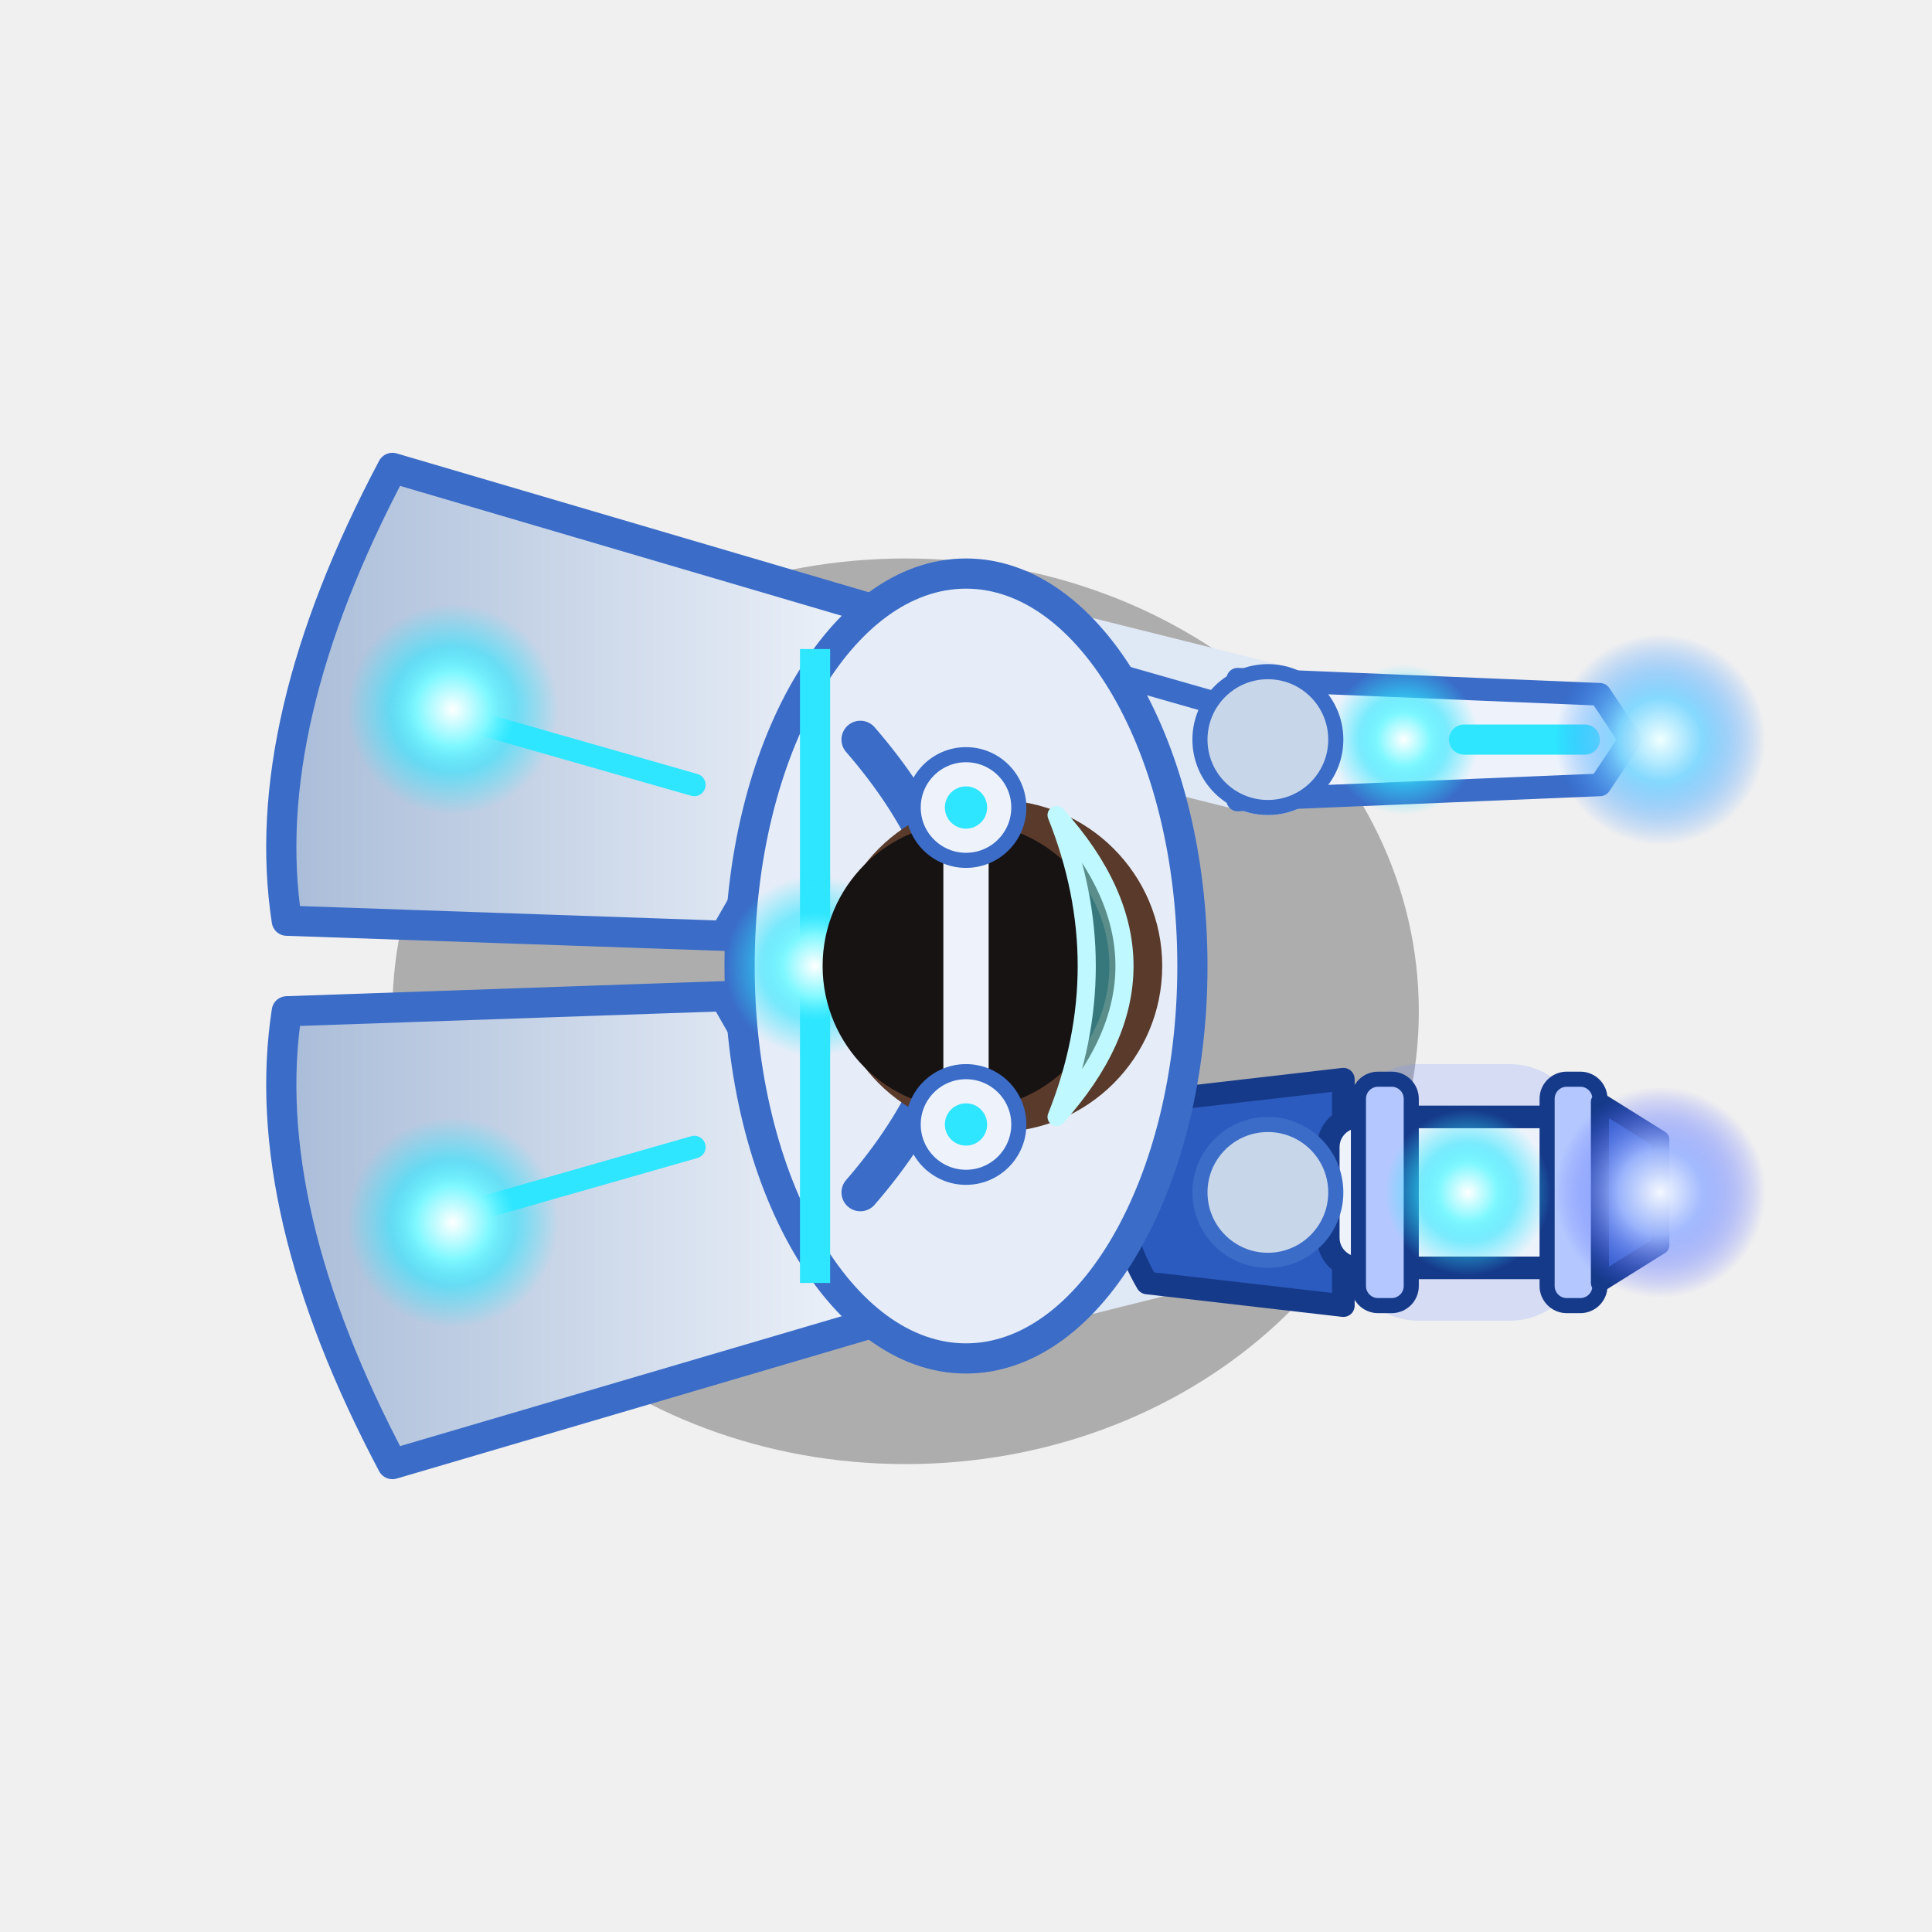
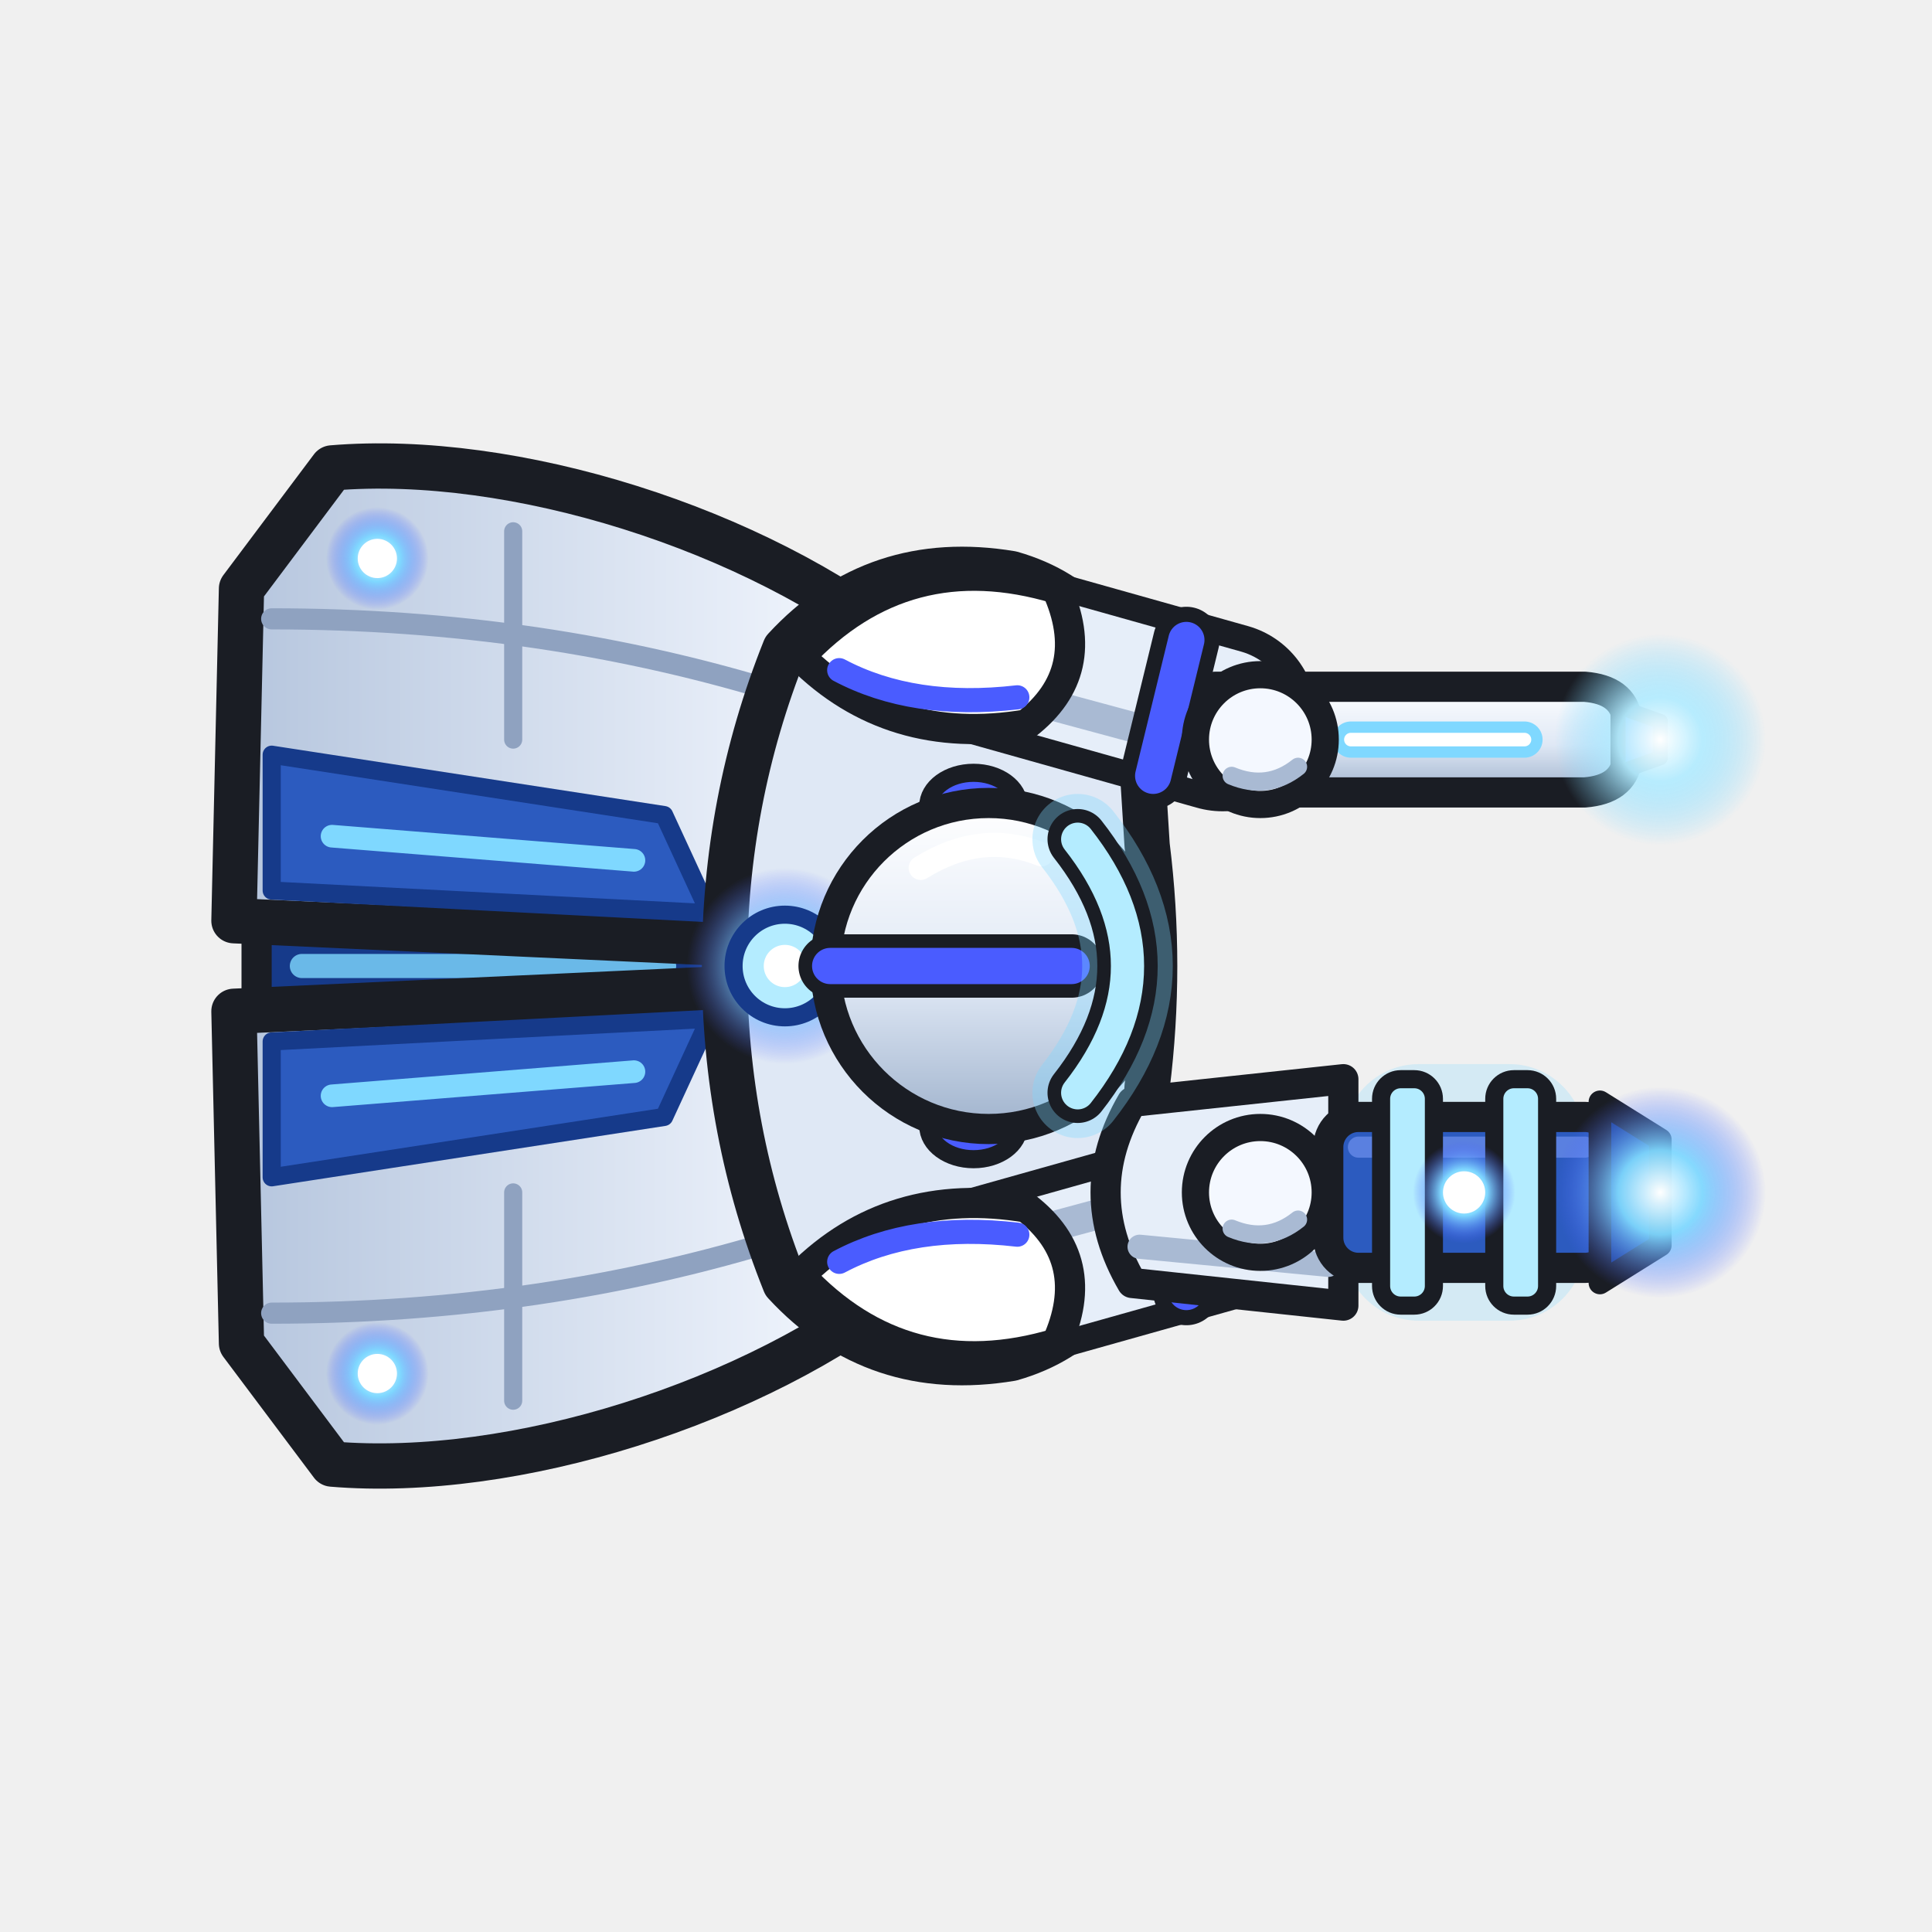
<svg xmlns="http://www.w3.org/2000/svg" width="128" height="128" viewBox="0 0 128 128">
  <defs>
    <radialGradient id="muzzle">
-       <stop offset="0" stop-color="#f0ffff" />
-       <stop offset="0.4" stop-color="#7fd8ff" stop-opacity="0.95" />
-       <stop offset="1" stop-color="#3a8cff" stop-opacity="0" />
+       <stop offset="0" stop-color="#ffffff" />
+       <stop offset="0.4" stop-color="#b4ecff" stop-opacity="0.95" />
+       <stop offset="1" stop-color="#7fd8ff" stop-opacity="0" />
    </radialGradient>
    <radialGradient id="senna_muzzle">
-       <stop offset="0" stop-color="#f4f8ff" />
-       <stop offset="0.4" stop-color="#9fb8ff" stop-opacity="0.95" />
+       <stop offset="0" stop-color="#ffffff" />
+       <stop offset="0.4" stop-color="#7fd8ff" stop-opacity="0.95" />
      <stop offset="1" stop-color="#4a5cff" stop-opacity="0" />
    </radialGradient>
-     <radialGradient id="core" cx="0.5" cy="0.5" r="0.5">
+     <radialGradient id="core">
      <stop offset="0" stop-color="#ffffff" />
-       <stop offset="0.35" stop-color="#7ff8ff" />
-       <stop offset="0.6" stop-color="#2ee6ff" stop-opacity="0.6" />
-       <stop offset="1" stop-color="#2ee6ff" stop-opacity="0" />
+       <stop offset="0.45" stop-color="#7fd8ff" />
+       <stop offset="1" stop-color="#4a5cff" stop-opacity="0" />
    </radialGradient>
-     <linearGradient id="coat" x1="0" y1="0" x2="1" y2="0">
-       <stop offset="0" stop-color="#a9bcd8" />
-       <stop offset="1" stop-color="#f2f6fc" />
+     <linearGradient id="tail" gradientUnits="userSpaceOnUse" x1="-6" y1="0" x2="-48" y2="0">
+       <stop offset="0" stop-color="#f4f8ff" />
+       <stop offset="1" stop-color="#b6c6de" />
+     </linearGradient>
+     <linearGradient id="white" x1="0" y1="0" x2="0" y2="1">
+       <stop offset="0" stop-color="#ffffff" />
+       <stop offset="0.55" stop-color="#dfe8f5" />
+       <stop offset="1" stop-color="#9fb2cc" />
    </linearGradient>
  </defs>
  <g transform="translate(64 64)">
-     <ellipse cx="-4" cy="3" rx="34" ry="30" fill="#000000" opacity="0.28" />
-     <path d="M -4 -23 L -38 -33 Q -47 -16 -45 -3 L -16 -2 Z" fill="url(#coat)" stroke="#3a6cc8" stroke-width="2" stroke-linejoin="round" />
-     <path d="M -4 23 L -38 33 Q -47 16 -45 3 L -16 2 Z" fill="url(#coat)" stroke="#3a6cc8" stroke-width="2" stroke-linejoin="round" />
-     <path d="M -18 -12 L -32 -16 M -18 12 L -32 16" stroke="#2ee6ff" stroke-width="1.5" stroke-linecap="round" />
-     <circle cx="-34" cy="-17" r="7" fill="url(#core)" />
-     <circle cx="-34" cy="17" r="7" fill="url(#core)" />
-     <path d="M 0 -20 L 20 -15" stroke="#dfe8f5" stroke-width="10" stroke-linecap="round" />
-     <path d="M 0 20 L 20 15" stroke="#dfe8f5" stroke-width="10" stroke-linecap="round" />
-     <path d="M 4 -21 L 18 -17" stroke="#3a6cc8" stroke-width="1.5" stroke-linecap="round" />
-     <path d="M 4 21 L 18 17" stroke="#3a6cc8" stroke-width="1.5" stroke-linecap="round" />
-     <path d="M 18 -19 L 42 -18 L 44 -15 L 42 -12 L 18 -11 Z" fill="#eef3fb" stroke="#3a6cc8" stroke-width="1.5" stroke-linejoin="round" />
-     <path d="M 33 -15 L 41 -15" stroke="#2ee6ff" stroke-width="2" stroke-linecap="round" />
-     <circle cx="29" cy="-15" r="5" fill="url(#core)" />
-     <rect x="25" y="6.5" width="16" height="17" rx="5" fill="#6a8cff" opacity="0.2" />
-     <path d="M 12 9 L 25 7.5 L 25 22.5 L 12 21 Q 8.5 15 12 9 Z" fill="#2c5bbf" stroke="#163a8a" stroke-width="1.5" stroke-linejoin="round" />
-     <rect x="24" y="10" width="19" height="10" rx="2" fill="#eef3fb" stroke="#163a8a" stroke-width="1.5" />
-     <rect x="26" y="7.5" width="3.5" height="15" rx="1.3" fill="#b4c8ff" stroke="#163a8a" stroke-width="1" />
-     <rect x="38.5" y="7.5" width="3.5" height="15" rx="1.3" fill="#b4c8ff" stroke="#163a8a" stroke-width="1" />
-     <circle cx="33.25" cy="15" r="5.5" fill="url(#core)" />
-     <path d="M 42 9 L 46 11.5 L 46 18.5 L 42 21 Z" fill="#2c5bbf" stroke="#163a8a" stroke-width="1.2" stroke-linejoin="round" />
-     <circle cx="20" cy="-15" r="4.5" fill="#c8d6ea" stroke="#3a6cc8" stroke-width="1" />
-     <circle cx="20" cy="15" r="4.5" fill="#c8d6ea" stroke="#3a6cc8" stroke-width="1" />
+     <path d="M -15 -2.5 L -47 -6 L -47 6 L -15 2.5 Z" fill="#163a8a" stroke="#1a1d24" stroke-width="2" stroke-linejoin="round" />
+     <path d="M -20 0 L -44 0" stroke="#7fd8ff" stroke-width="1.6" stroke-linecap="round" opacity="0.8" />
+     <path d="M -4 -21 C -14 -29 -30 -34 -42 -33 L -48 -25 L -48.5 -3 L -16 -1.5 Q -10 -10 -4 -21 Z" fill="url(#tail)" stroke="#1a1d24" stroke-width="3" stroke-linejoin="round" />
+     <path d="M -4 21 C -14 29 -30 34 -42 33 L -48 25 L -48.5 3 L -16 1.5 Q -10 10 -4 21 Z" fill="url(#tail)" stroke="#1a1d24" stroke-width="3" stroke-linejoin="round" />
+     <path d="M -17 -3.5 L -46 -5 L -46 -14 L -20 -10 Z" fill="#2c5bbf" stroke="#163a8a" stroke-width="1.2" stroke-linejoin="round" />
+     <path d="M -17 3.5 L -46 5 L -46 14 L -20 10 Z" fill="#2c5bbf" stroke="#163a8a" stroke-width="1.2" stroke-linejoin="round" />
+     <path d="M -22 -7 L -42 -8.6 M -22 7 L -42 8.6" stroke="#7fd8ff" stroke-width="1.5" stroke-linecap="round" />
+     <path d="M -12 -18 Q -28 -23 -46 -23 M -12 18 Q -28 23 -46 23" fill="none" stroke="#8fa2c0" stroke-width="1.4" stroke-linecap="round" />
+     <path d="M -30 -15 L -30 -28.8 M -30 15 L -30 28.8" stroke="#8fa2c0" stroke-width="1.2" stroke-linecap="round" />
+     <circle cx="-39" cy="-27" r="3.4" fill="url(#core)" />
+     <circle cx="-39" cy="27" r="3.4" fill="url(#core)" />
+     <circle cx="-39" cy="-27" r="1.3" fill="#ffffff" />
+     <circle cx="-39" cy="27" r="1.3" fill="#ffffff" />
+     <path d="M -12 -21 Q -6 -27.5 3 -26 Q 10 -24 11.5 -16 L 12 -8 Q 13 0 12 8 L 11.5 16 Q 10 24 3 26 Q -6 27.5 -12 21 Q -16 11 -16 0 Q -16 -11 -12 -21 Z" fill="#dfe8f5" stroke="#1a1d24" stroke-width="3" stroke-linejoin="round" />
+     <path d="M 1 -21 L 17 -16.5" stroke="#1a1d24" stroke-width="12.5" stroke-linecap="round" />
+     <path d="M 1 -21 L 17 -16.5" stroke="#e6eef9" stroke-width="9" stroke-linecap="round" />
+     <path d="M 1 21 L 17 16.5" stroke="#1a1d24" stroke-width="12.5" stroke-linecap="round" />
+     <path d="M 1 21 L 17 16.5" stroke="#e6eef9" stroke-width="9" stroke-linecap="round" />
+     <path d="M 3 -18 L 13 -15.3 M 3 18 L 13 15.3" stroke="#a9bad3" stroke-width="2" stroke-linecap="round" />
+     <path d="M 14.6 -21.6 L 12.4 -12.6 M 14.6 21.6 L 12.4 12.6" stroke="#1a1d24" stroke-width="4.4" stroke-linecap="round" />
+     <path d="M 14.6 -21.6 L 12.4 -12.6 M 14.6 21.6 L 12.4 12.6" stroke="#4a5cff" stroke-width="2.4" stroke-linecap="round" />
+     <path d="M -11 -20.5 Q -4 -28 6 -25 Q 8.5 -19.5 4 -16 Q -5 -14.5 -11 -20.5 Z" fill="#ffffff" stroke="#1a1d24" stroke-width="2" stroke-linejoin="round" />
+     <path d="M -11 20.5 Q -4 28 6 25 Q 8.5 19.5 4 16 Q -5 14.5 -11 20.5 Z" fill="#ffffff" stroke="#1a1d24" stroke-width="2" stroke-linejoin="round" />
+     <path d="M -8.4 -19.6 Q -3.5 -17 3.4 -17.8 M -8.4 19.6 Q -3.5 17 3.4 17.8" fill="none" stroke="#4a5cff" stroke-width="1.6" stroke-linecap="round" />
+     <circle cx="-12" cy="0" r="6.5" fill="url(#core)" opacity="0.8" />
+     <circle cx="-12" cy="0" r="3.4" fill="#b4ecff" stroke="#163a8a" stroke-width="1.2" />
+     <circle cx="-12" cy="0" r="1.4" fill="#ffffff" />
+     <path d="M 16.5 -18.5 L 41 -18.5 Q 43.5 -18.3 43.8 -16.4 L 43.8 -13.6 Q 43.5 -11.7 41 -11.5 L 16.5 -11.5 Q 14.8 -15 16.5 -18.5 Z" fill="url(#white)" stroke="#1a1d24" stroke-width="2" stroke-linejoin="round" />
+     <path d="M 22 -18.5 L 22 -11.5" stroke="#4a5cff" stroke-width="2" />
+     <path d="M 25.5 -15 L 37 -15" stroke="#7fd8ff" stroke-width="2.4" stroke-linecap="round" />
+     <path d="M 25.5 -15 L 37 -15" stroke="#ffffff" stroke-width="0.9" stroke-linecap="round" />
+     <path d="M 43.2 -17.2 L 46 -16.2 L 46 -13.8 L 43.2 -12.8 Z" fill="#4a5cff" stroke="#1a1d24" stroke-width="1" stroke-linejoin="round" />
+     <rect x="25" y="6.5" width="16" height="17" rx="5" fill="#7fd8ff" opacity="0.25" />
+     <path d="M 11 9 L 25 7.5 L 25 22.5 L 11 21 Q 7.5 15 11 9 Z" fill="#e6eef9" stroke="#1a1d24" stroke-width="2" stroke-linejoin="round" />
+     <path d="M 11.5 18.6 L 24 19.8" stroke="#a9bad3" stroke-width="1.6" stroke-linecap="round" />
+     <rect x="24" y="10" width="19" height="10" rx="2" fill="#2c5bbf" stroke="#1a1d24" stroke-width="2" />
+     <path d="M 26 12 L 41 12" stroke="#5a80e0" stroke-width="1.4" stroke-linecap="round" />
+     <rect x="27.5" y="7.5" width="3.5" height="15" rx="1.3" fill="#b4ecff" stroke="#1a1d24" stroke-width="1.2" />
+     <rect x="35" y="7.5" width="3.5" height="15" rx="1.3" fill="#b4ecff" stroke="#1a1d24" stroke-width="1.2" />
+     <circle cx="33" cy="15" r="3.4" fill="url(#core)" />
+     <circle cx="33" cy="15" r="1.4" fill="#ffffff" />
+     <path d="M 42 9 L 46 11.5 L 46 18.5 L 42 21 Z" fill="#163a8a" stroke="#1a1d24" stroke-width="1.5" stroke-linejoin="round" />
+     <circle cx="19.5" cy="-15" r="4.3" fill="#f4f8ff" stroke="#1a1d24" stroke-width="1.8" />
+     <circle cx="19.5" cy="15" r="4.3" fill="#f4f8ff" stroke="#1a1d24" stroke-width="1.8" />
+     <path d="M 17.6 -12.6 Q 20 -11.6 22 -13.2 M 17.6 17.4 Q 20 18.4 22 16.8" fill="none" stroke="#a9bad3" stroke-width="1.2" stroke-linecap="round" />
    <circle cx="46" cy="-15" r="7" fill="url(#muzzle)" />
    <circle cx="46" cy="15" r="7" fill="url(#senna_muzzle)" />
-     <ellipse cx="0" cy="0" rx="15" ry="26" fill="#e6edf8" stroke="#3a6cc8" stroke-width="2" />
-     <path d="M -10 -21 L -10 21" stroke="#2ee6ff" stroke-width="2" />
-     <circle cx="-10" cy="0" r="6" fill="url(#core)" />
-     <path d="M -7 -15 Q 6 0 -7 15" fill="none" stroke="#3a6cc8" stroke-width="2.5" stroke-linecap="round" />
-     <circle cx="2" cy="0" r="11" fill="#5a3a2a" />
-     <circle cx="0" cy="0" r="9.5" fill="#171313" />
-     <path d="M 0 -10 L 0 10" stroke="#eef3fb" stroke-width="3" />
-     <circle cx="0" cy="-10.5" r="3.5" fill="#eef3fb" stroke="#3a6cc8" stroke-width="1" />
-     <circle cx="0" cy="10.5" r="3.5" fill="#eef3fb" stroke="#3a6cc8" stroke-width="1" />
-     <circle cx="0" cy="-10.5" r="1.4" fill="#2ee6ff" />
-     <circle cx="0" cy="10.5" r="1.4" fill="#2ee6ff" />
-     <path d="M 6 -10 Q 15 0 6 10 Q 10 0 6 -10 Z" fill="#5ff4ff" fill-opacity="0.45" stroke="#bff8ff" stroke-width="1.2" stroke-linejoin="round" />
+     <ellipse cx="0.5" cy="-10.6" rx="3" ry="2.2" fill="#4a5cff" stroke="#1a1d24" stroke-width="1.2" />
+     <ellipse cx="0.5" cy="10.6" rx="3" ry="2.2" fill="#4a5cff" stroke="#1a1d24" stroke-width="1.2" />
+     <circle cx="1.5" cy="0" r="10.8" fill="url(#white)" stroke="#1a1d24" stroke-width="2" />
+     <path d="M -3 -6.5 Q 1 -9 5 -7.4" fill="none" stroke="#ffffff" stroke-width="1.6" stroke-linecap="round" />
+     <path d="M -9 0 L 7 0" stroke="#1a1d24" stroke-width="4.2" stroke-linecap="round" />
+     <path d="M -9 0 L 7 0" stroke="#4a5cff" stroke-width="2.4" stroke-linecap="round" />
+     <path d="M 7.4 -8.4 Q 14 0 7.4 8.4" fill="none" stroke="#7fd8ff" stroke-width="6" stroke-linecap="round" opacity="0.35" />
+     <path d="M 7.4 -8.4 Q 14 0 7.4 8.4" fill="none" stroke="#1a1d24" stroke-width="4" stroke-linecap="round" />
+     <path d="M 7.4 -8.4 Q 14 0 7.4 8.4" fill="none" stroke="#b4ecff" stroke-width="2.2" stroke-linecap="round" />
  </g>
</svg>
